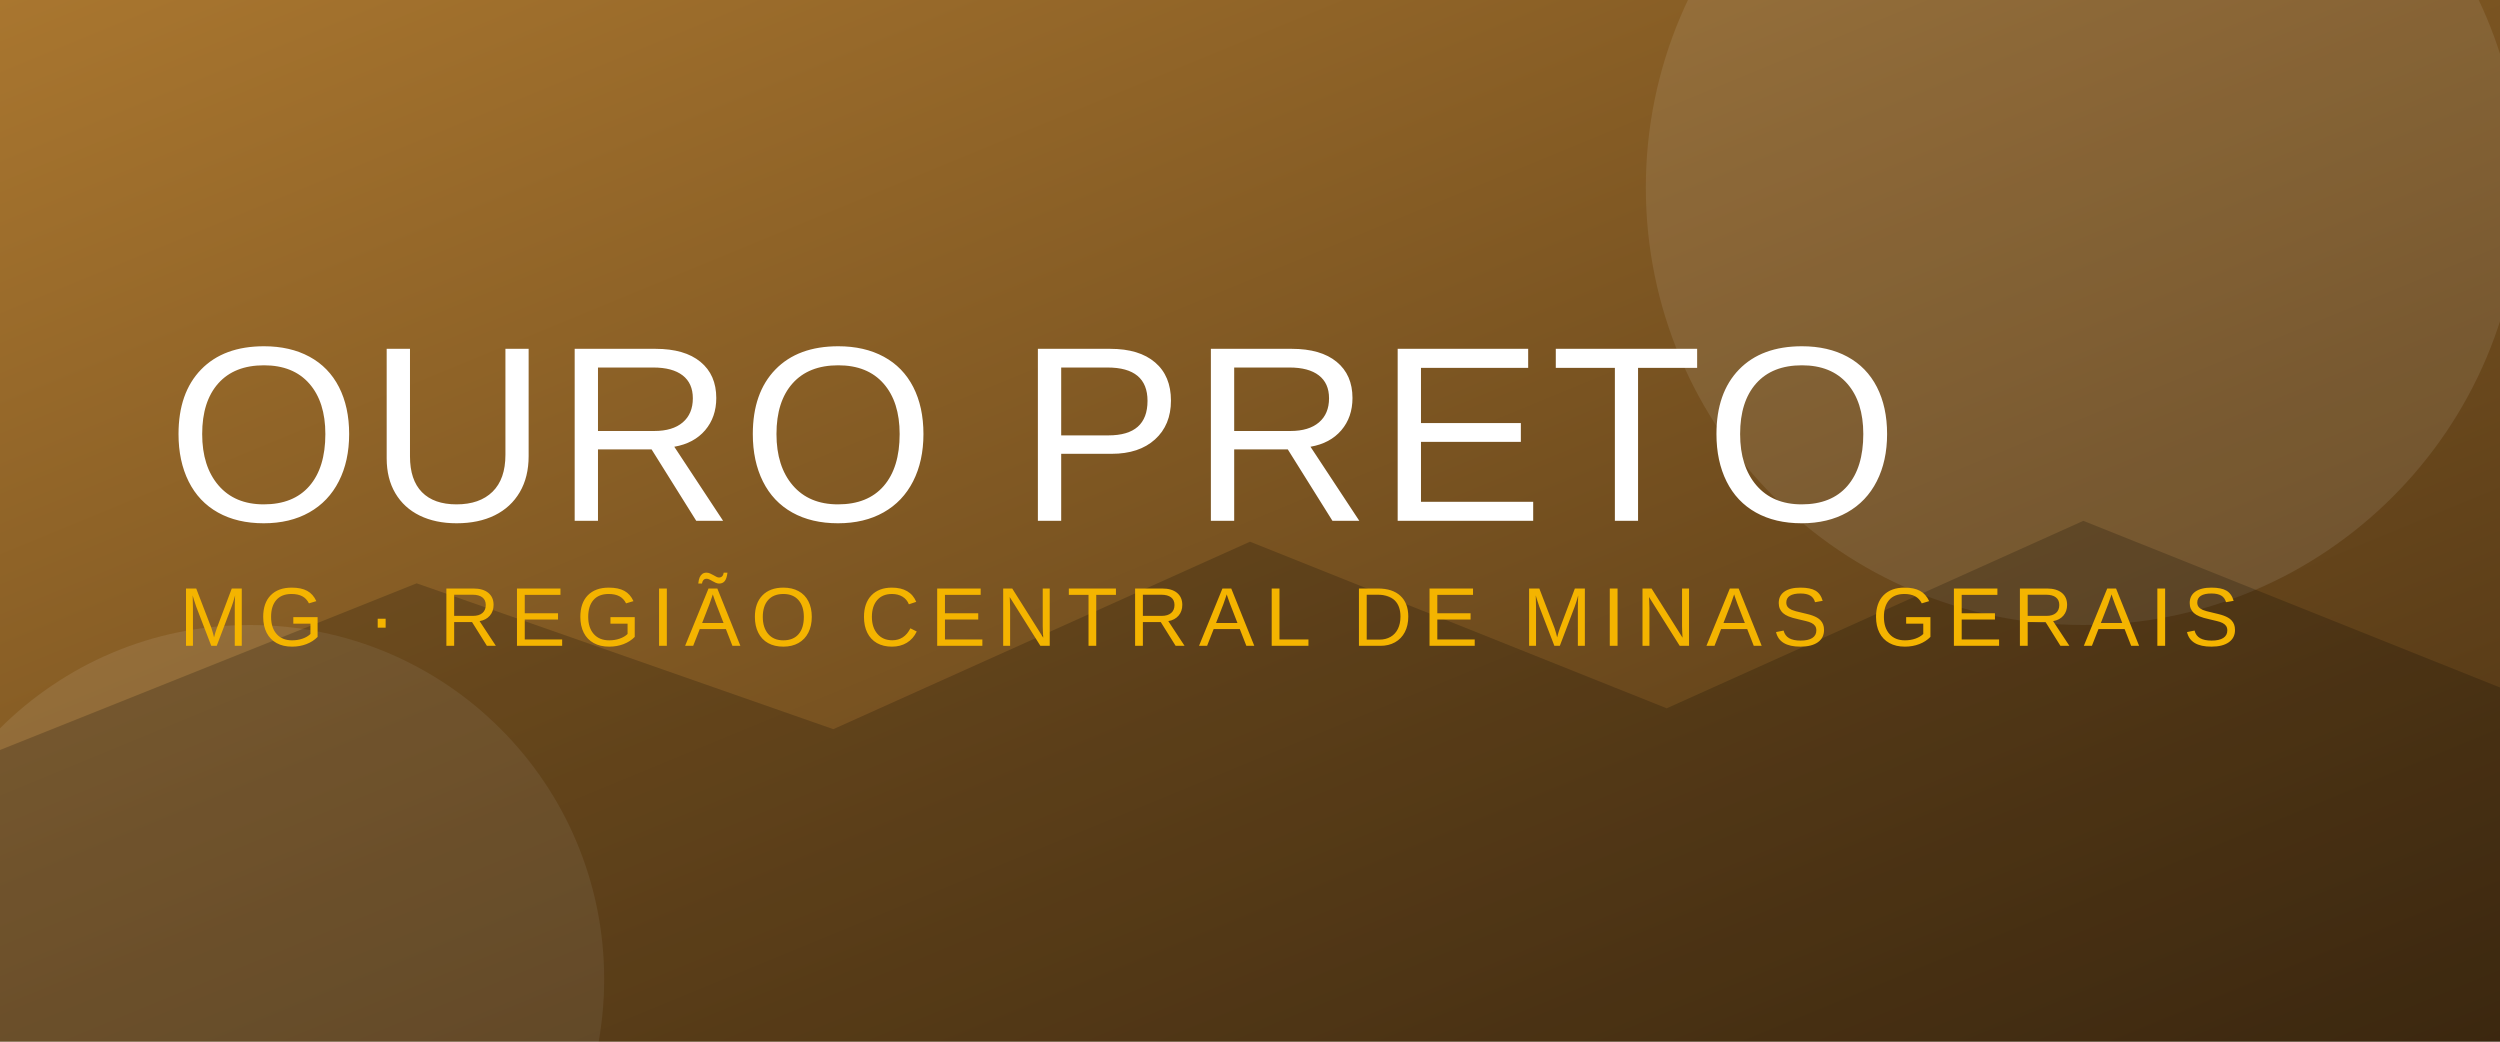
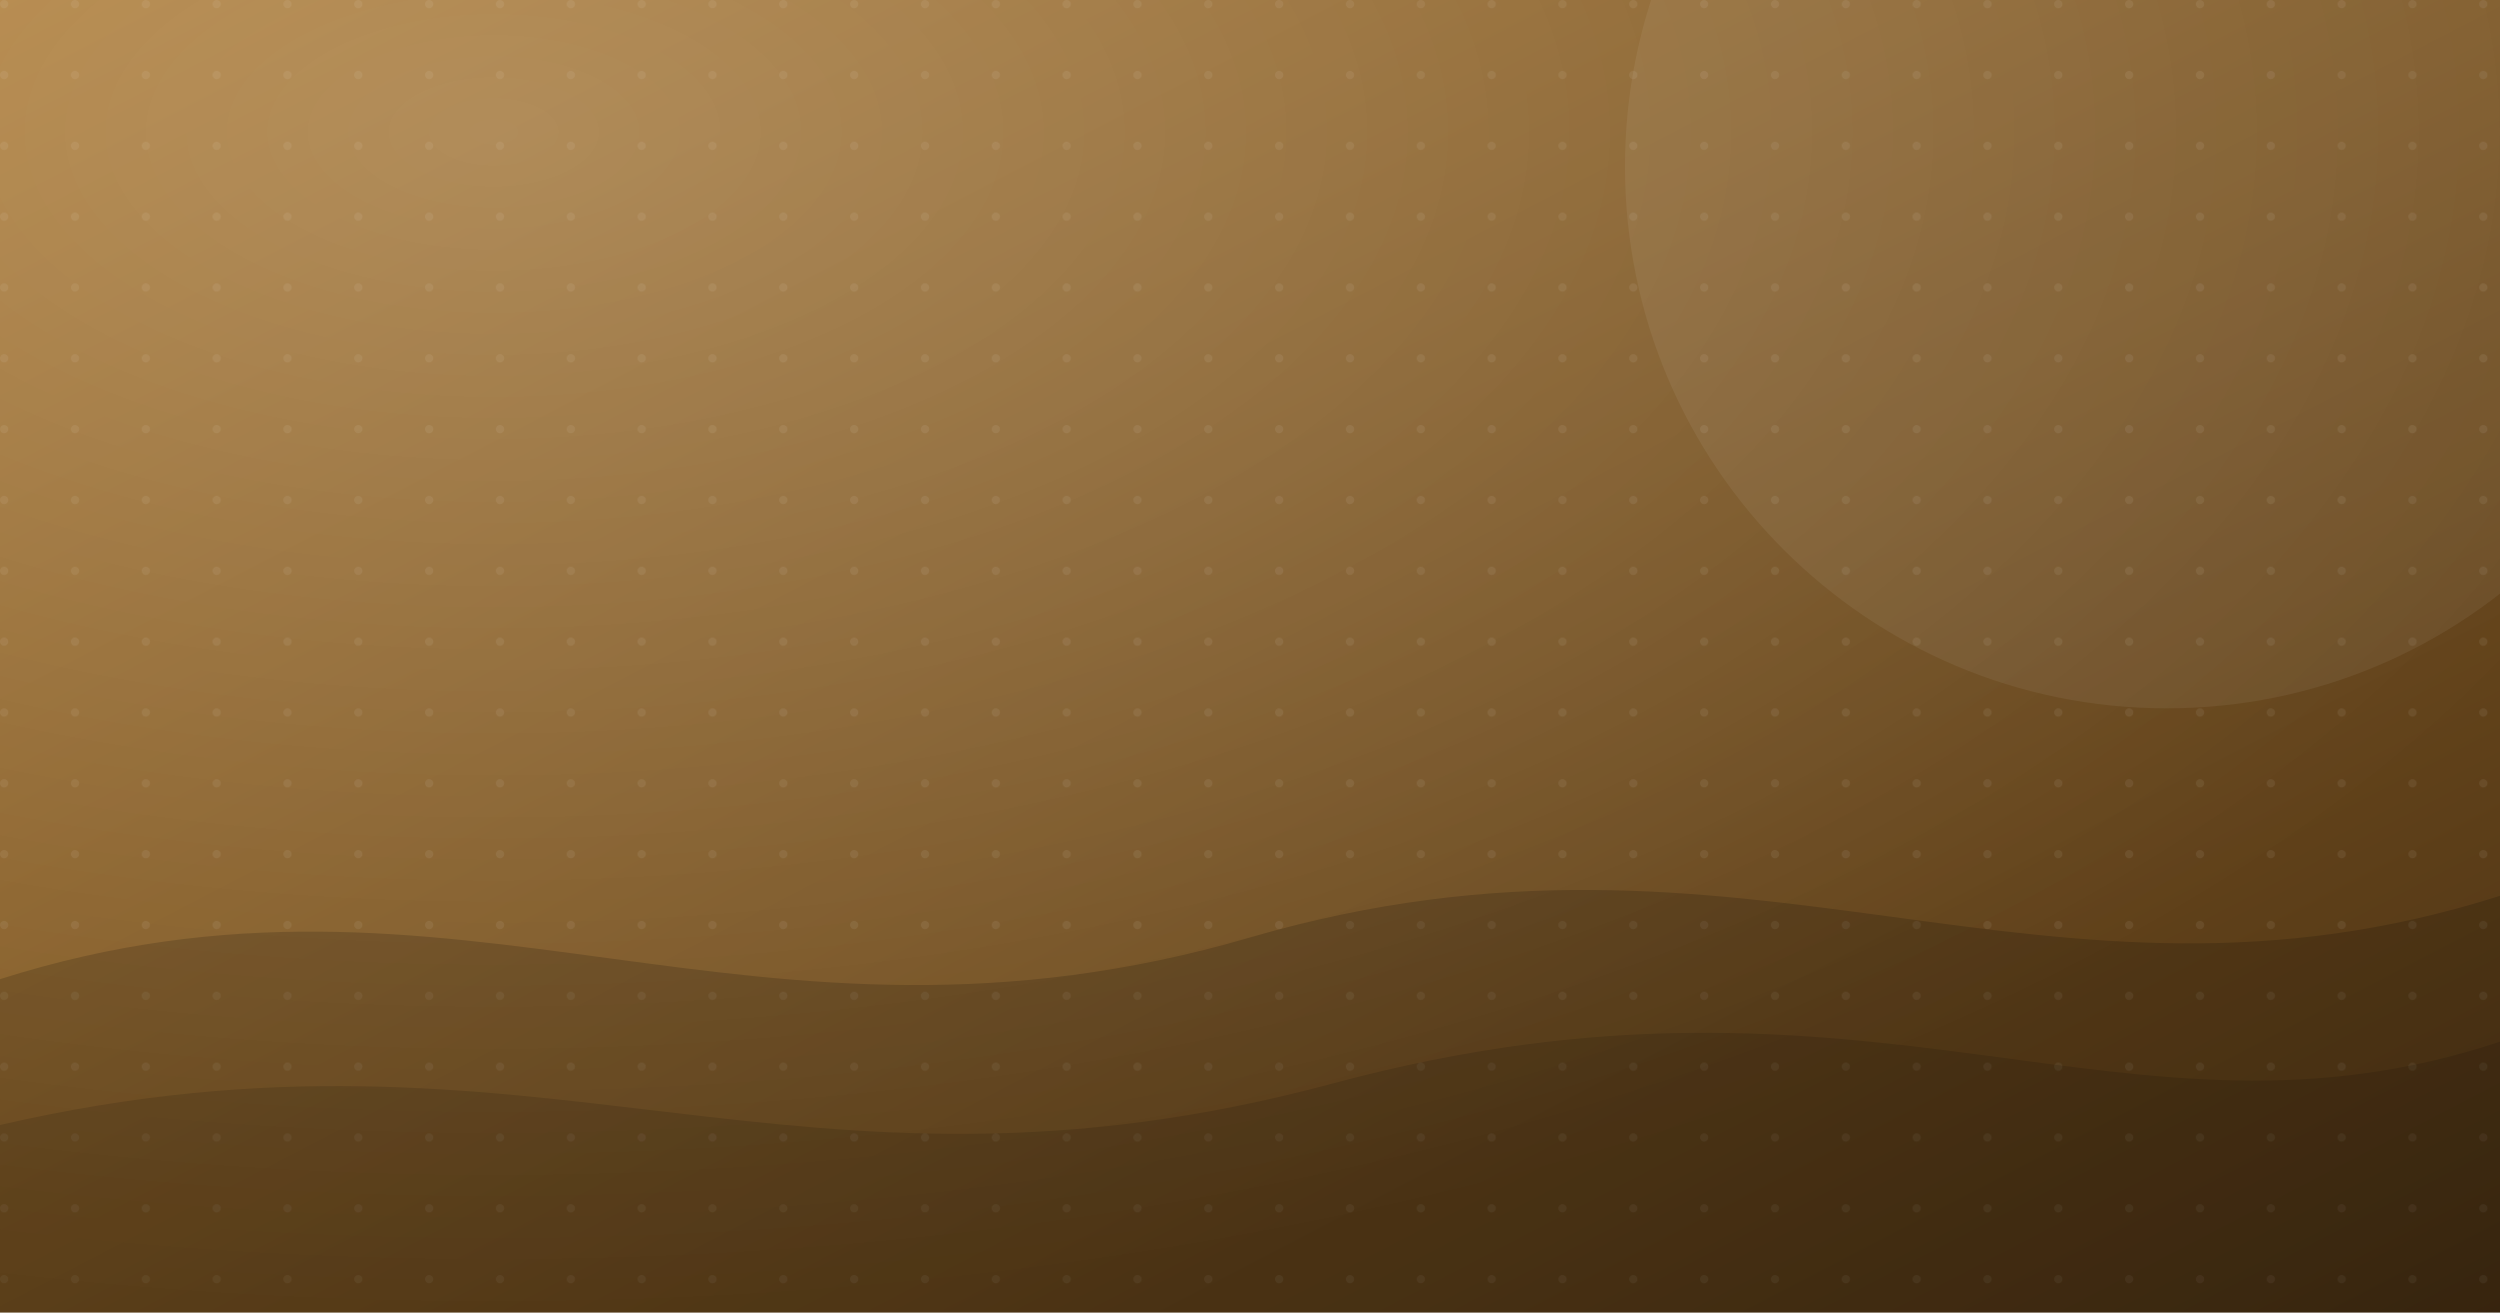
- <svg xmlns="http://www.w3.org/2000/svg" width="1200" height="500" viewBox="0 0 1200 500" font-family="Bebas Neue, Arial, sans-serif">
+ <svg xmlns="http://www.w3.org/2000/svg" width="1200" height="630" viewBox="0 0 1200 630">
  <defs>
    <linearGradient id="g" x1="0" y1="0" x2="1" y2="1">
      <stop offset="0" stop-color="#a9762f" />
      <stop offset="1" stop-color="#4a3113" />
    </linearGradient>
+     <radialGradient id="brilho" cx="0.2" cy="0.1" r="0.9">
+       <stop offset="0" stop-color="#ffffff" stop-opacity="0.22" />
+       <stop offset="1" stop-color="#ffffff" stop-opacity="0" />
+     </radialGradient>
+     <pattern id="pontos" width="34" height="34" patternUnits="userSpaceOnUse">
+       <circle cx="2" cy="2" r="2" fill="#ffffff" opacity="0.07" />
+     </pattern>
  </defs>
-   <rect width="1200" height="500" fill="url(#g)" />
-   <g fill="#ffffff" opacity="0.09">
-     <circle cx="1000" cy="90" r="210" />
-     <circle cx="120" cy="470" r="170" />
-   </g>
-   <path d="M0 360 L200 280 L400 350 L600 260 L800 340 L1000 250 L1200 330 L1200 500 L0 500 Z" fill="#000" opacity="0.2" />
-   <text x="80" y="250" fill="#fff" font-size="120" letter-spacing="3">OURO PRETO</text>
-   <text x="86" y="310" fill="#f4b400" font-size="40" letter-spacing="5">MG · REGIÃO CENTRAL DE MINAS GERAIS</text>
+   <rect width="1200" height="630" fill="url(#g)" />
+   <rect width="1200" height="630" fill="url(#pontos)" />
+   <rect width="1200" height="630" fill="url(#brilho)" />
+   <circle cx="1040" cy="80" r="260" fill="#ffffff" opacity="0.06" />
+   <path d="M0 470 C 220 400 360 520 600 450 C 840 380 980 500 1200 430 L1200 630 L0 630 Z" fill="#000000" opacity="0.16" />
+   <path d="M0 540 C 260 480 380 590 640 520 C 900 450 1020 560 1200 500 L1200 630 L0 630 Z" fill="#000000" opacity="0.12" />
</svg>
